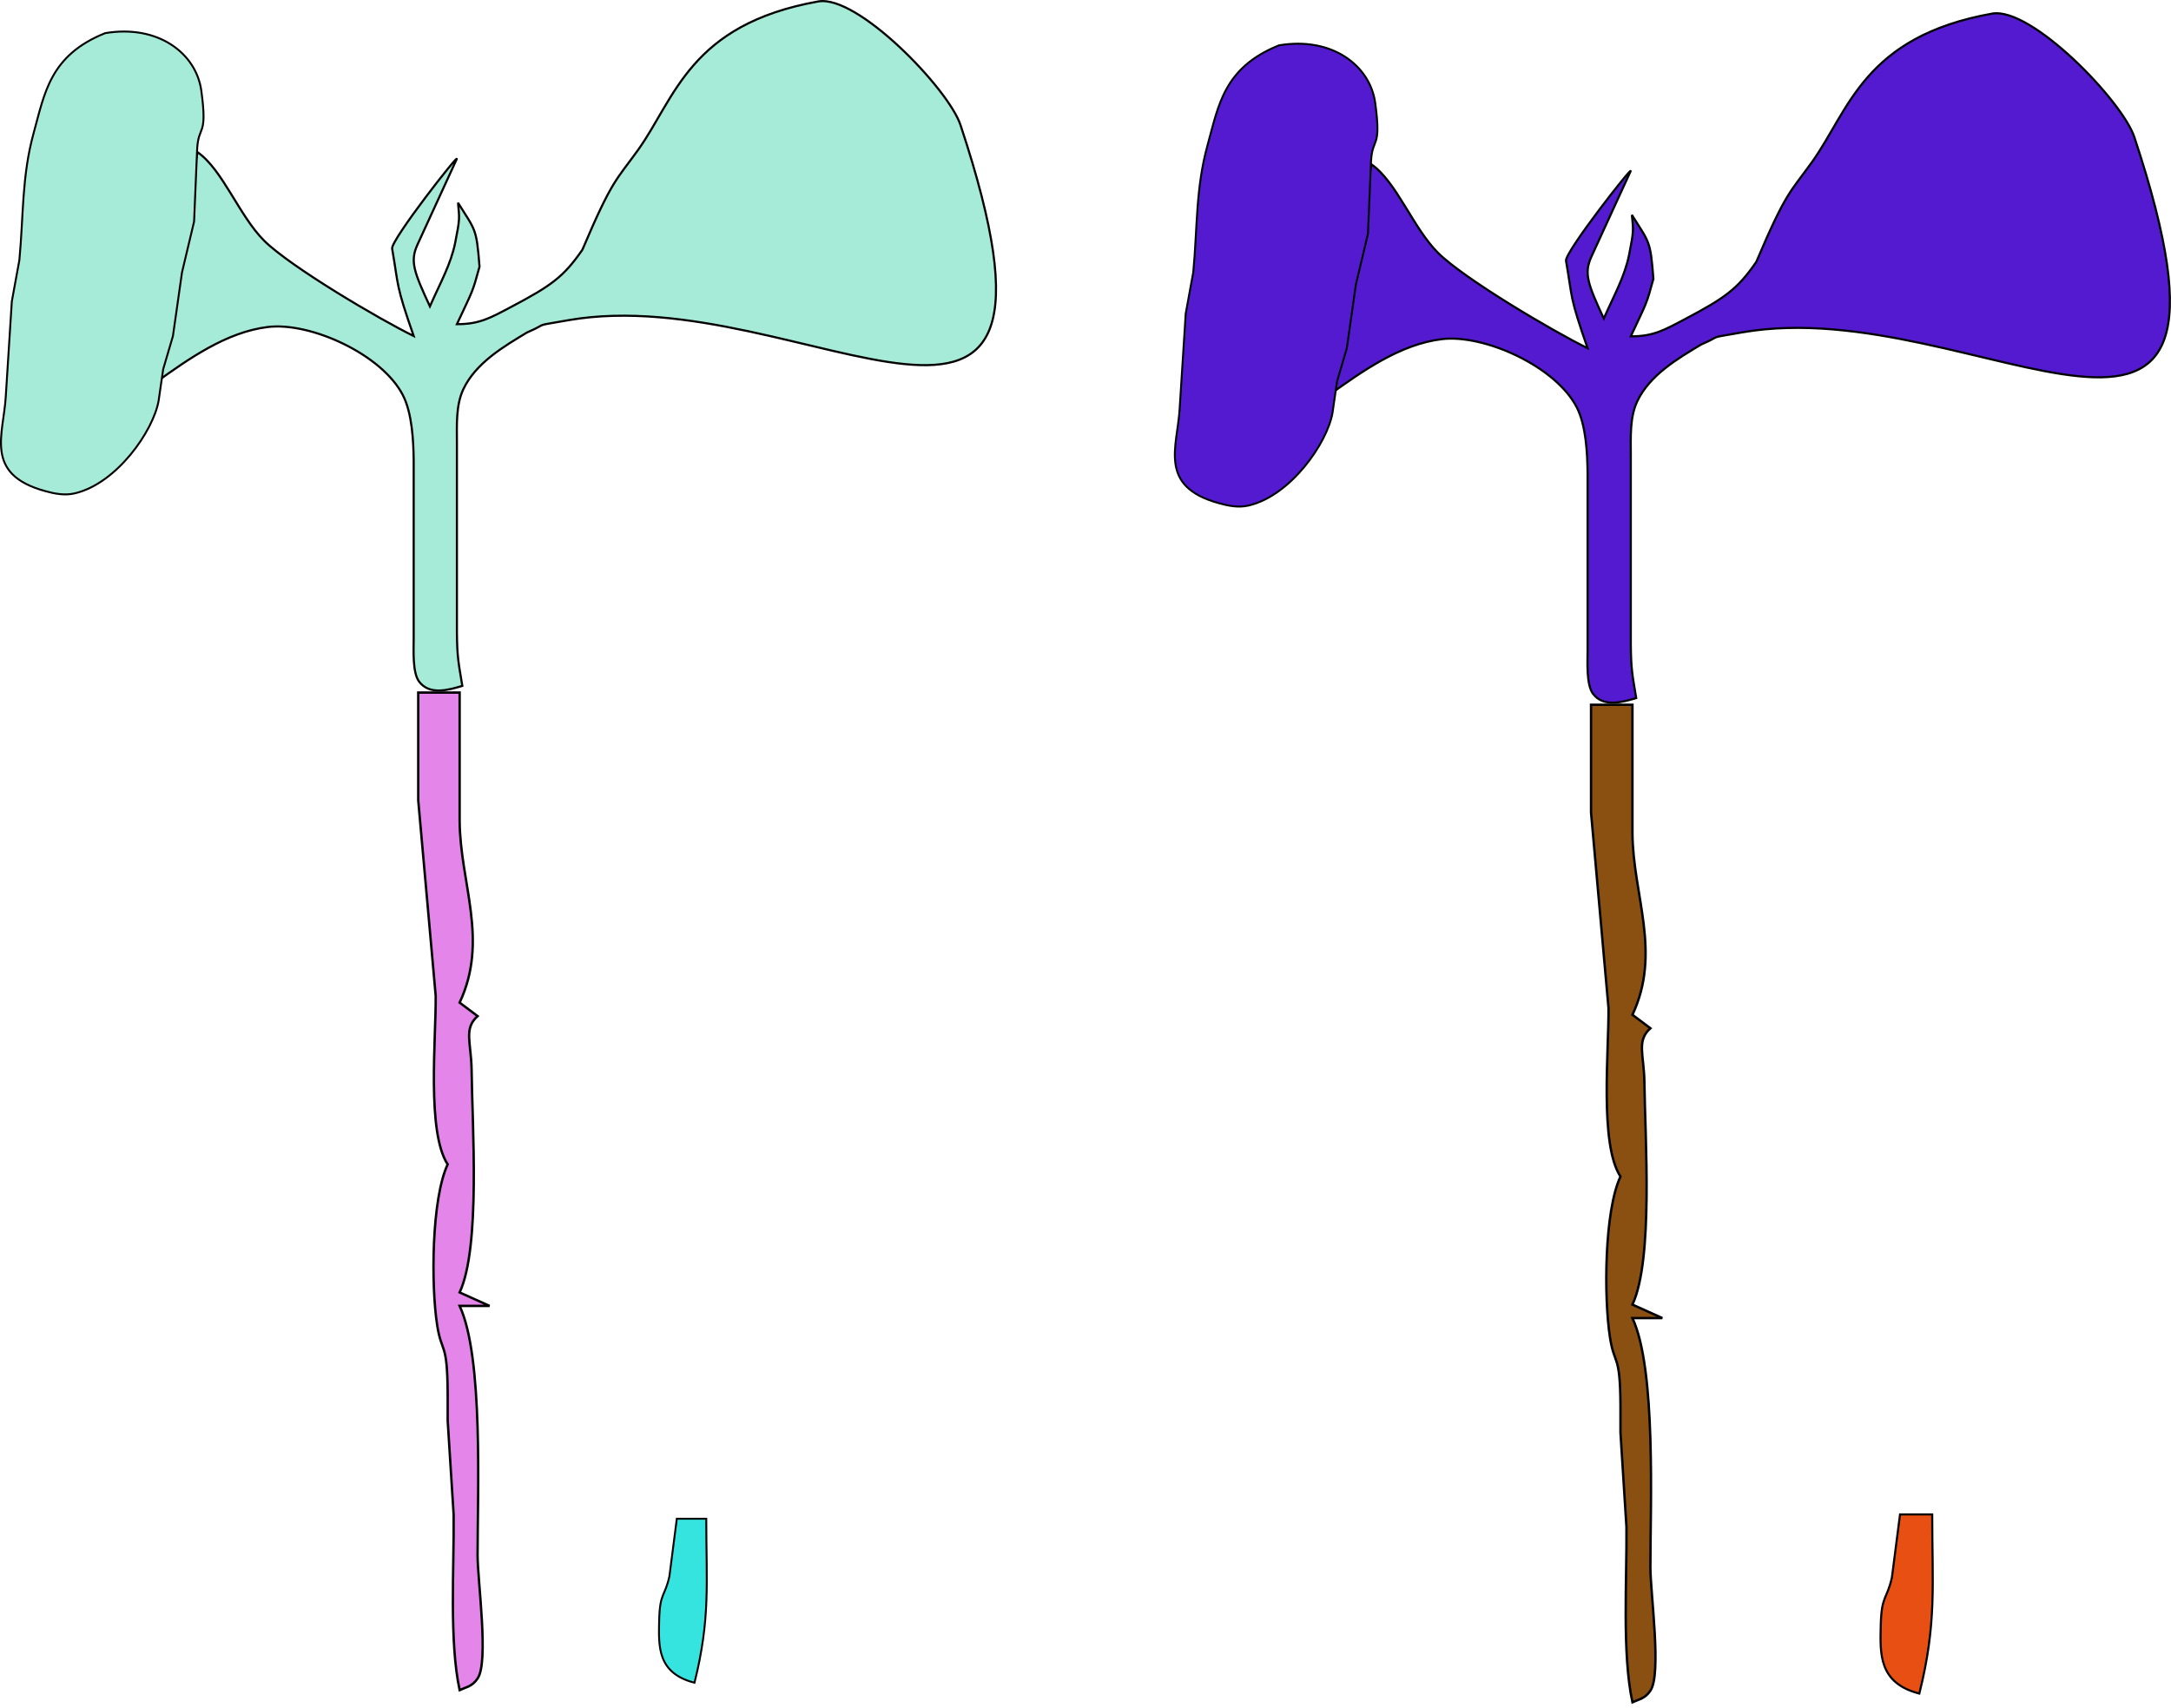
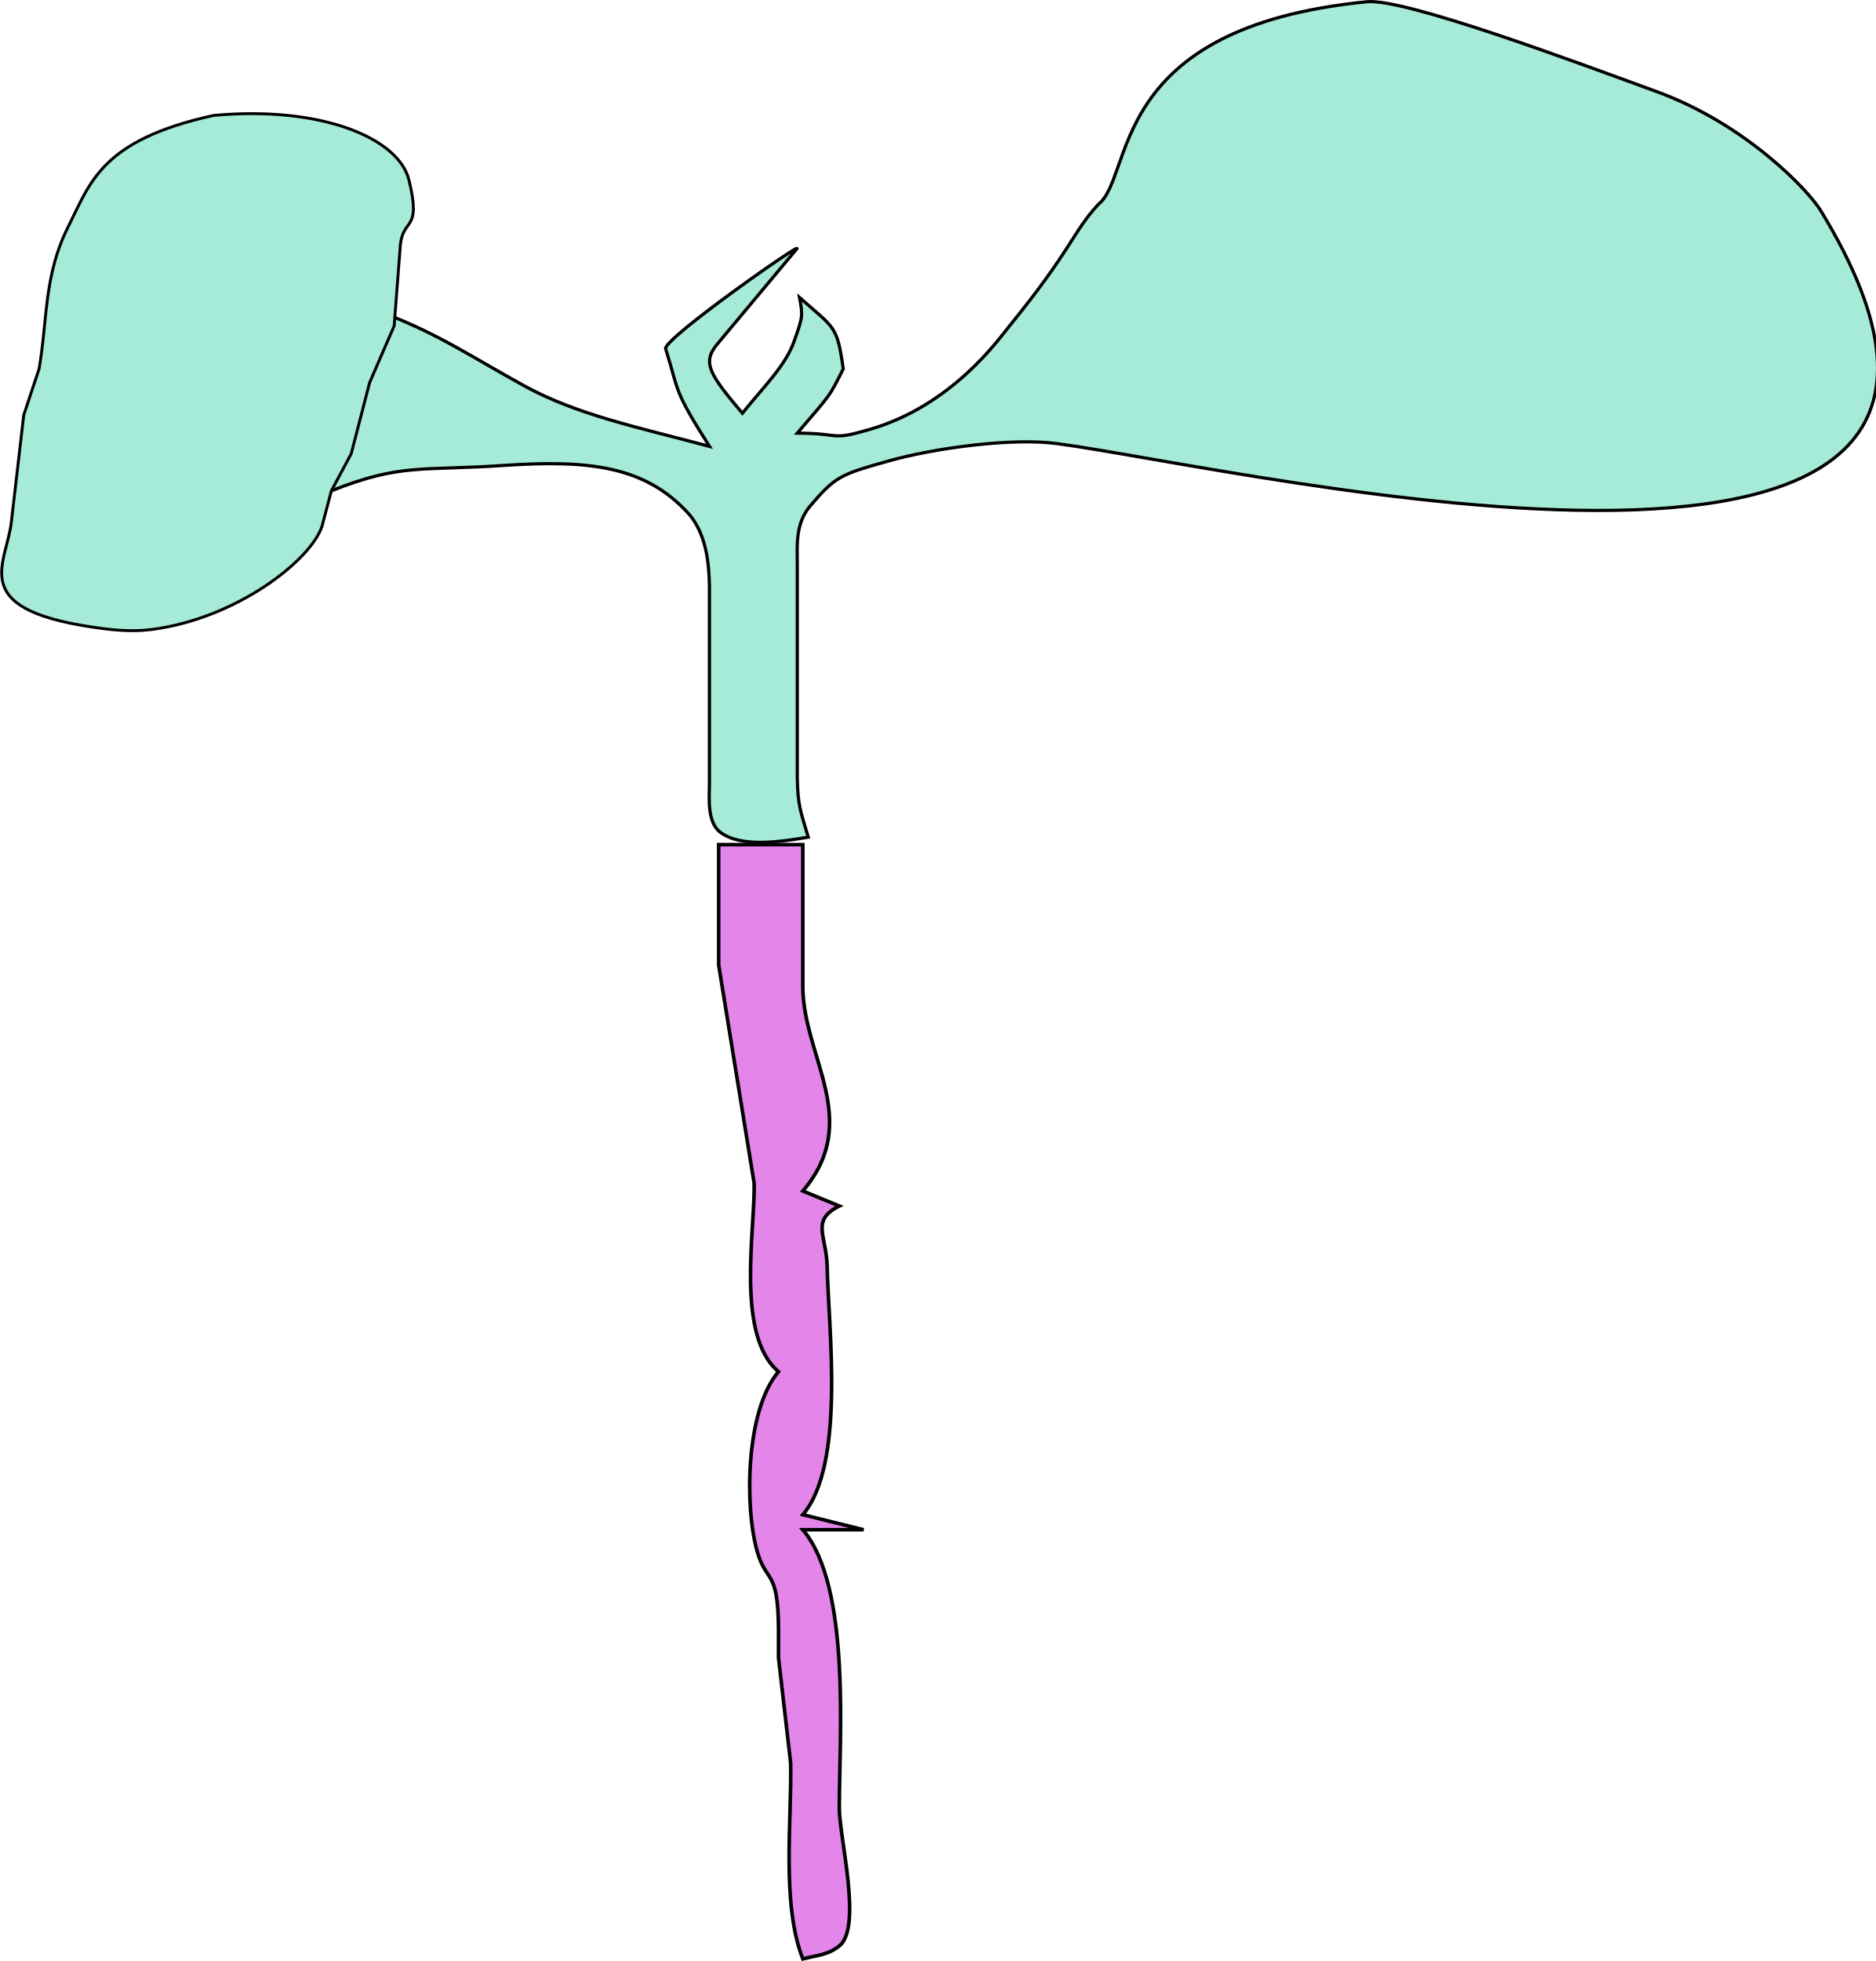
- <svg xmlns="http://www.w3.org/2000/svg" width="4.603in" height="3.62in" viewBox="0 0 331.403 260.624" version="1.1" id="svg3">
+ <svg xmlns="http://www.w3.org/2000/svg" width="3.56in" height="3.722in" viewBox="0 0 256.288 268.013" version="1.1" id="svg3">
  <defs id="defs7" />
-   <g id="container" transform="translate(-15.84037,-312.518)">
-     <path style="fill:#e485e9;fill-opacity:1;stroke:#000000;stroke-width:0.363;stroke-miterlimit:4;stroke-dasharray:none;stroke-opacity:1" d="M 86.003,418.246 C 86.003,418.246 86.003,437.796 86.003,437.796 86.058,447.355 90.497,455.988 86.003,465.577 86.003,465.577 88.743,467.636 88.743,467.636 86.579,469.591 87.775,471.648 87.83,475.867 87.921,484.335 89.227,502.908 86.003,509.822 86.003,509.822 90.57,511.879 90.57,511.879 90.57,511.879 86.003,511.879 86.003,511.879 89.656,519.69 88.734,540.505 88.743,549.951 88.753,553.994 90.487,566.218 88.743,568.76 87.921,569.974 87.108,570.026 86.003,570.53 84.396,563.07 85.172,551.782 85.09,543.777 85.09,543.777 84.177,529.372 84.177,529.372 84.177,529.372 84.177,525.256 84.177,525.256 84.131,517.128 83.264,519.278 82.57,514.792 81.629,508.752 81.702,495.55 84.177,490.272 80.953,485.343 82.414,471.062 82.35,464.549 82.35,464.549 79.684,434.709 79.684,434.709 79.684,434.709 79.684,418.246 79.684,418.246 79.684,418.246 86.003,418.246 86.003,418.246 Z" id="root_total" />
+   <g id="container" transform="translate(-11.51274,-302.8069)">
+     <path style="fill:#e485e9;fill-opacity:1;stroke:#000000;stroke-width:0.49;stroke-miterlimit:4;stroke-dasharray:none;stroke-opacity:1" d="M 121.223,418.246 C 121.223,418.246 121.223,437.796 121.223,437.796 121.322,447.355 129.4,455.988 121.223,465.577 121.223,465.577 126.209,467.636 126.209,467.636 122.27,469.591 124.447,471.648 124.547,475.867 124.713,484.335 127.09,502.908 121.223,509.822 121.223,509.822 129.533,511.879 129.533,511.879 129.533,511.879 121.223,511.879 121.223,511.879 127.871,519.69 126.192,540.505 126.209,549.951 126.226,553.994 129.383,566.218 126.209,568.76 124.713,569.974 123.234,570.026 121.223,570.53 118.297,563.07 119.71,551.782 119.561,543.777 119.561,543.777 117.899,529.372 117.899,529.372 117.899,529.372 117.899,525.256 117.899,525.256 117.815,517.128 116.237,519.278 114.973,514.792 113.261,508.752 113.394,495.55 117.899,490.272 112.031,485.343 114.691,471.062 114.574,464.549 114.574,464.549 109.721,434.709 109.721,434.709 109.721,434.709 109.721,418.246 109.721,418.246 109.721,418.246 121.223,418.246 121.223,418.246 Z" id="root_total" />
    <g id="shoot_totalA">
-       <path id="path821" d="M 93.837,359.385 C 99.998,356.135 101.881,354.784 104.744,350.637 109.346,339.8 109.912,340.058 113.246,335.4 118.91,327.486 121.133,316.247 140.741,312.738 146.737,311.664 160.63,326.085 162.457,331.593 183.617,395.398 138.519,355.203 102.684,361.383 96.754,362.433 99.94,361.706 96.311,363.26 92.806,365.378 88.459,367.895 86.553,371.969 85.415,374.413 85.588,377.428 85.588,380.108 V 409.077 C 85.629,412.889 85.811,413.558 86.413,417.225 84.384,417.831 81.406,418.719 79.806,416.555 78.783,415.161 78.989,411.739 78.989,409.983 V 382.824 C 78.956,379.746 78.742,375.608 77.356,372.874 74.147,366.573 63.169,361.64 56.718,362.436 50.375,363.215 44.667,367.28 39.396,371.055 L 45.995,335.748 C 49.839,338.428 52.33,345.426 56.149,349.246 60.133,353.22 73.776,361.268 78.989,363.812 76.201,355.81 76.728,356.396 75.7,350.476 75.475,349.181 86.094,335.635 85.549,336.823 L 79.572,349.852 C 78.41,352.387 79.006,353.972 81.464,359.286 83.062,355.665 84.666,352.866 85.326,349.563 86.062,345.883 85.984,345.864 85.755,343.467 88.436,347.754 88.576,347.311 89.039,353.221 87.934,357.257 88.087,356.66 85.588,362.002 89.02,362.029 90.777,361.006 93.837,359.385 Z" style="fill:#a5ebd8;fill-opacity:1;stroke:#000000;stroke-width:0.324;stroke-miterlimit:4;stroke-dasharray:none;stroke-opacity:1" />
-       <path id="Selection #2" d="M 46.571,326.354 C 47.557,333.572 46.117,331.461 45.93,335.359 45.93,335.359 45.467,346.344 45.467,346.344 45.467,346.344 43.623,354.094 43.623,354.094 43.623,354.094 42.239,363.817 42.239,363.817 42.239,363.817 40.751,368.875 40.751,368.875 40.751,368.875 40.054,373.689 40.054,373.689 39.237,378.339 33.639,386.347 27.246,387.832 25.679,388.201 24.14,387.876 22.701,387.476 13.329,384.902 16.403,378.795 16.723,373.011 16.723,373.011 17.646,358.521 17.646,358.521 17.646,358.521 18.797,352.223 18.797,352.223 19.438,345.538 19.141,339.458 20.985,332.79 22.656,326.738 23.458,320.959 31.893,317.576 39.929,316.22 45.778,320.619 46.571,326.354 Z" style="fill:#a5ebd8;fill-opacity:1;stroke:#000000;stroke-width:0.294;stroke-miterlimit:4;stroke-dasharray:none;stroke-opacity:1" />
-     </g>
-     <path style="fill:#35e4df;fill-opacity:1;stroke:#000000;stroke-width:0.292;stroke-miterlimit:4;stroke-dasharray:none;stroke-opacity:1" d="M 123.652,544.366 C 123.652,554.151 124.308,559.586 121.854,569.405 116.138,567.935 116.38,563.801 116.461,559.931 116.56,555.6 117.324,556.332 118.025,553.163 118.025,553.163 119.158,544.366 119.158,544.366 119.158,544.366 123.652,544.366 123.652,544.366 Z" id="rootTipTot" />
-     <path style="fill:#e75012;fill-opacity:1;stroke:#000000;stroke-width:0.319;stroke-miterlimit:4;stroke-dasharray:none;stroke-opacity:1" d="M 310.79,543.711 C 310.79,554.401 311.506,560.336 308.826,571.06 302.582,569.457 302.847,564.941 302.935,560.713 303.044,555.983 303.877,556.78 304.644,553.32 304.644,553.32 305.881,543.711 305.881,543.711 305.881,543.711 310.79,543.711 310.79,543.711 Z" id="rootTip35S" />
-     <path style="fill:#8a5012;fill-opacity:1;stroke:#000000;stroke-width:0.363;stroke-miterlimit:4;stroke-dasharray:none;stroke-opacity:1" d="M 265.032,420.103 C 265.032,420.103 265.032,439.653 265.032,439.653 265.087,449.212 269.525,457.845 265.032,467.435 265.032,467.435 267.772,469.492 267.772,469.492 265.607,471.448 266.804,473.505 266.858,477.724 266.95,486.192 268.256,504.764 265.032,511.679 265.032,511.679 269.598,513.736 269.598,513.736 269.598,513.736 265.032,513.736 265.032,513.736 268.685,521.546 267.763,542.362 267.772,551.808 267.781,555.851 269.516,568.075 267.772,570.617 266.95,571.831 266.137,571.883 265.032,572.387 263.425,564.927 264.201,553.639 264.119,545.634 264.119,545.634 263.205,531.229 263.205,531.229 263.205,531.229 263.205,527.113 263.205,527.113 263.16,518.985 262.292,521.135 261.598,516.649 260.657,510.608 260.73,497.407 263.205,492.13 259.982,487.2 261.443,472.919 261.379,466.405 261.379,466.405 258.712,436.566 258.712,436.566 258.712,436.566 258.712,420.103 258.712,420.103 258.712,420.103 265.032,420.103 265.032,420.103 Z" id="root_p35S" />
-     <g id="shoot_p35SA">
-       <path id="path821-5" d="M 273.031,361.242 C 279.192,357.992 281.075,356.641 283.938,352.494 288.54,341.657 289.106,341.915 292.44,337.257 298.104,329.343 300.327,318.104 319.935,314.594 325.931,313.521 339.824,327.942 341.65,333.45 362.811,397.255 317.713,357.06 281.878,363.24 275.948,364.29 279.134,363.563 275.505,365.117 272,367.235 267.653,369.752 265.747,373.826 264.609,376.27 264.782,379.285 264.782,381.965 V 410.934 C 264.823,414.745 265.005,415.415 265.607,419.082 263.578,419.688 260.6,420.576 259,418.412 257.977,417.018 258.183,413.596 258.183,411.839 V 384.68 C 258.15,381.603 257.936,377.465 256.55,374.731 253.341,368.43 242.363,363.497 235.912,364.293 229.569,365.072 223.861,369.137 218.59,372.912 L 225.189,337.605 C 229.033,340.285 231.524,347.283 235.343,351.103 239.327,355.077 252.97,363.125 258.183,365.669 255.395,357.666 255.922,358.253 254.894,352.333 254.669,351.038 265.288,337.492 264.742,338.68 L 258.766,351.709 C 257.604,354.243 258.2,355.829 260.658,361.143 262.255,357.522 263.859,354.723 264.52,351.42 265.256,347.74 265.178,347.721 264.949,345.324 267.63,349.611 267.77,349.168 268.233,355.078 267.128,359.114 267.281,358.517 264.782,363.859 268.214,363.886 269.97,362.863 273.031,361.242 Z" style="fill:#541ad0;fill-opacity:1;stroke:#000000;stroke-width:0.324;stroke-miterlimit:4;stroke-dasharray:none;stroke-opacity:1" />
-       <path id="Selection #2-6" d="M 225.765,328.211 C 226.751,335.429 225.311,333.318 225.124,337.216 225.124,337.216 224.661,348.201 224.661,348.201 224.661,348.201 222.817,355.951 222.817,355.951 222.817,355.951 221.433,365.674 221.433,365.674 221.433,365.674 219.945,370.732 219.945,370.732 219.945,370.732 219.248,375.546 219.248,375.546 218.43,380.196 212.833,388.203 206.44,389.689 204.873,390.058 203.334,389.733 201.895,389.333 192.523,386.759 195.597,380.652 195.917,374.868 195.917,374.868 196.84,360.378 196.84,360.378 196.84,360.378 197.991,354.079 197.991,354.079 198.632,347.395 198.335,341.315 200.179,334.647 201.85,328.595 202.652,322.816 211.087,319.433 219.123,318.077 224.972,322.476 225.765,328.211 Z" style="fill:#541ad0;fill-opacity:1;stroke:#000000;stroke-width:0.294;stroke-miterlimit:4;stroke-dasharray:none;stroke-opacity:1" />
+       <path id="path821" d="M 130.384,361.492 C 141.597,358.238 147.947,349.232 149.47,347.36 158.128,336.711 158.049,334.603 161.633,330.718 166.591,326.784 162.642,306.557 198.328,303.047 203.521,302.537 227.04,311.352 237.972,315.34 250.01,319.732 258.604,328.716 260.362,331.593 299.075,394.944 181.812,366.857 155.896,363.424 149.875,362.627 139.366,363.992 132.85,365.835 126.367,367.669 125.691,367.895 122.223,371.969 120.152,374.413 120.467,377.428 120.467,380.108 V 409.077 C 120.542,412.889 120.872,413.558 121.968,417.225 118.275,417.831 112.856,418.719 109.944,416.555 108.082,415.161 108.458,411.739 108.458,409.983 V 382.824 C 108.397,379.746 108.007,375.608 105.485,372.874 99.646,366.573 92.146,365.619 80.407,366.416 68.863,367.194 66.371,366.109 56.779,369.884 L 64.458,345.813 C 71.453,348.493 76.242,351.746 83.192,355.566 90.443,359.54 98.97,361.268 108.458,363.812 103.384,355.81 104.343,356.396 102.471,350.476 102.061,349.181 121.387,335.635 120.395,336.823 L 109.518,349.852 C 107.403,352.387 108.488,353.972 112.961,359.286 115.869,355.665 118.788,352.866 119.99,349.563 121.329,345.883 121.187,345.864 120.77,343.467 125.649,347.754 125.905,347.311 126.748,353.221 124.736,357.257 125.016,356.66 120.467,362.002 126.712,362.029 124.814,363.109 130.384,361.492 Z" style="fill:#a5ebd8;fill-opacity:1;stroke:#000000;stroke-width:0.437;stroke-miterlimit:4;stroke-dasharray:none;stroke-opacity:1" />
+       <path id="Selection #2" d="M 67.37,327.363 C 69.165,334.582 66.544,332.471 66.204,336.369 66.204,336.369 65.362,347.353 65.362,347.353 65.362,347.353 62.006,355.103 62.006,355.103 62.006,355.103 59.486,364.826 59.486,364.826 59.486,364.826 56.779,369.884 56.779,369.884 56.779,369.884 55.509,374.699 55.509,374.699 54.022,379.349 43.834,387.356 32.2,388.841 29.349,389.211 26.547,388.885 23.929,388.486 6.872,385.912 12.467,379.804 13.049,374.021 13.049,374.021 14.729,359.531 14.729,359.531 14.729,359.531 16.823,353.232 16.823,353.232 17.99,346.548 17.449,340.467 20.805,333.799 23.846,327.747 25.307,321.969 40.657,318.586 55.282,317.229 65.926,321.629 67.37,327.363 Z" style="fill:#a5ebd8;fill-opacity:1;stroke:#000000;stroke-width:0.396;stroke-miterlimit:4;stroke-dasharray:none;stroke-opacity:1" />
    </g>
  </g>
</svg>
